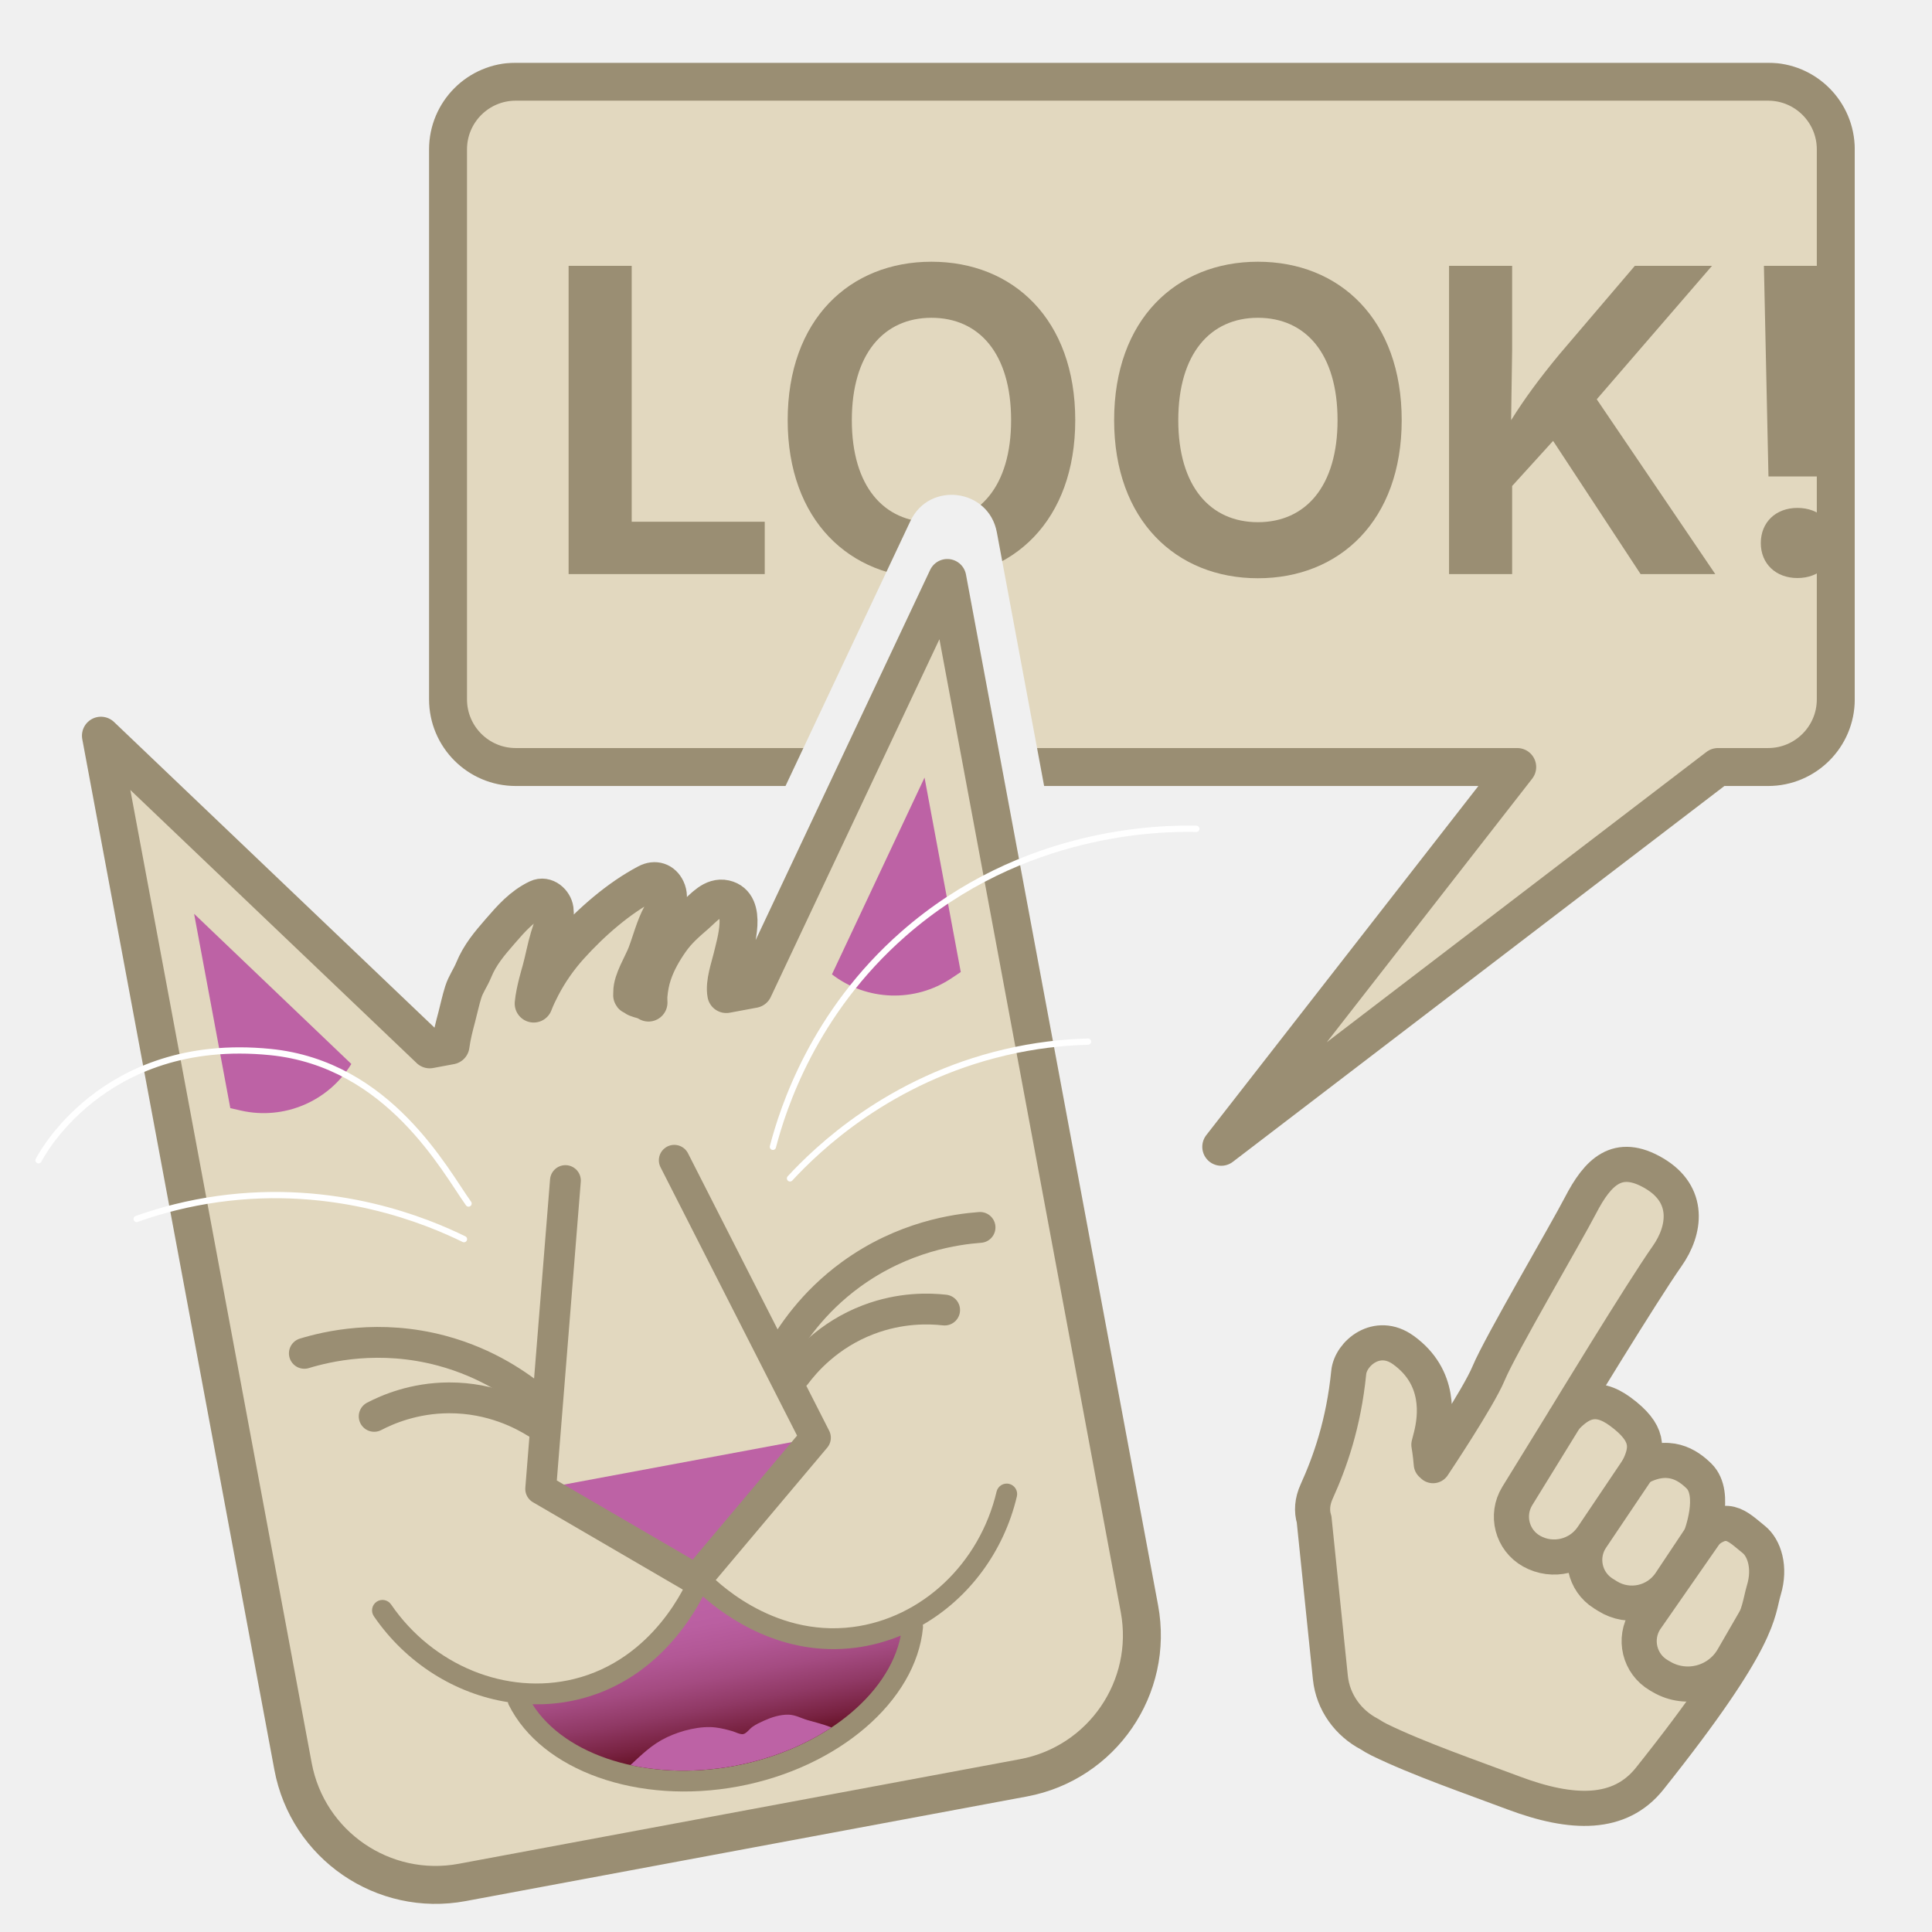
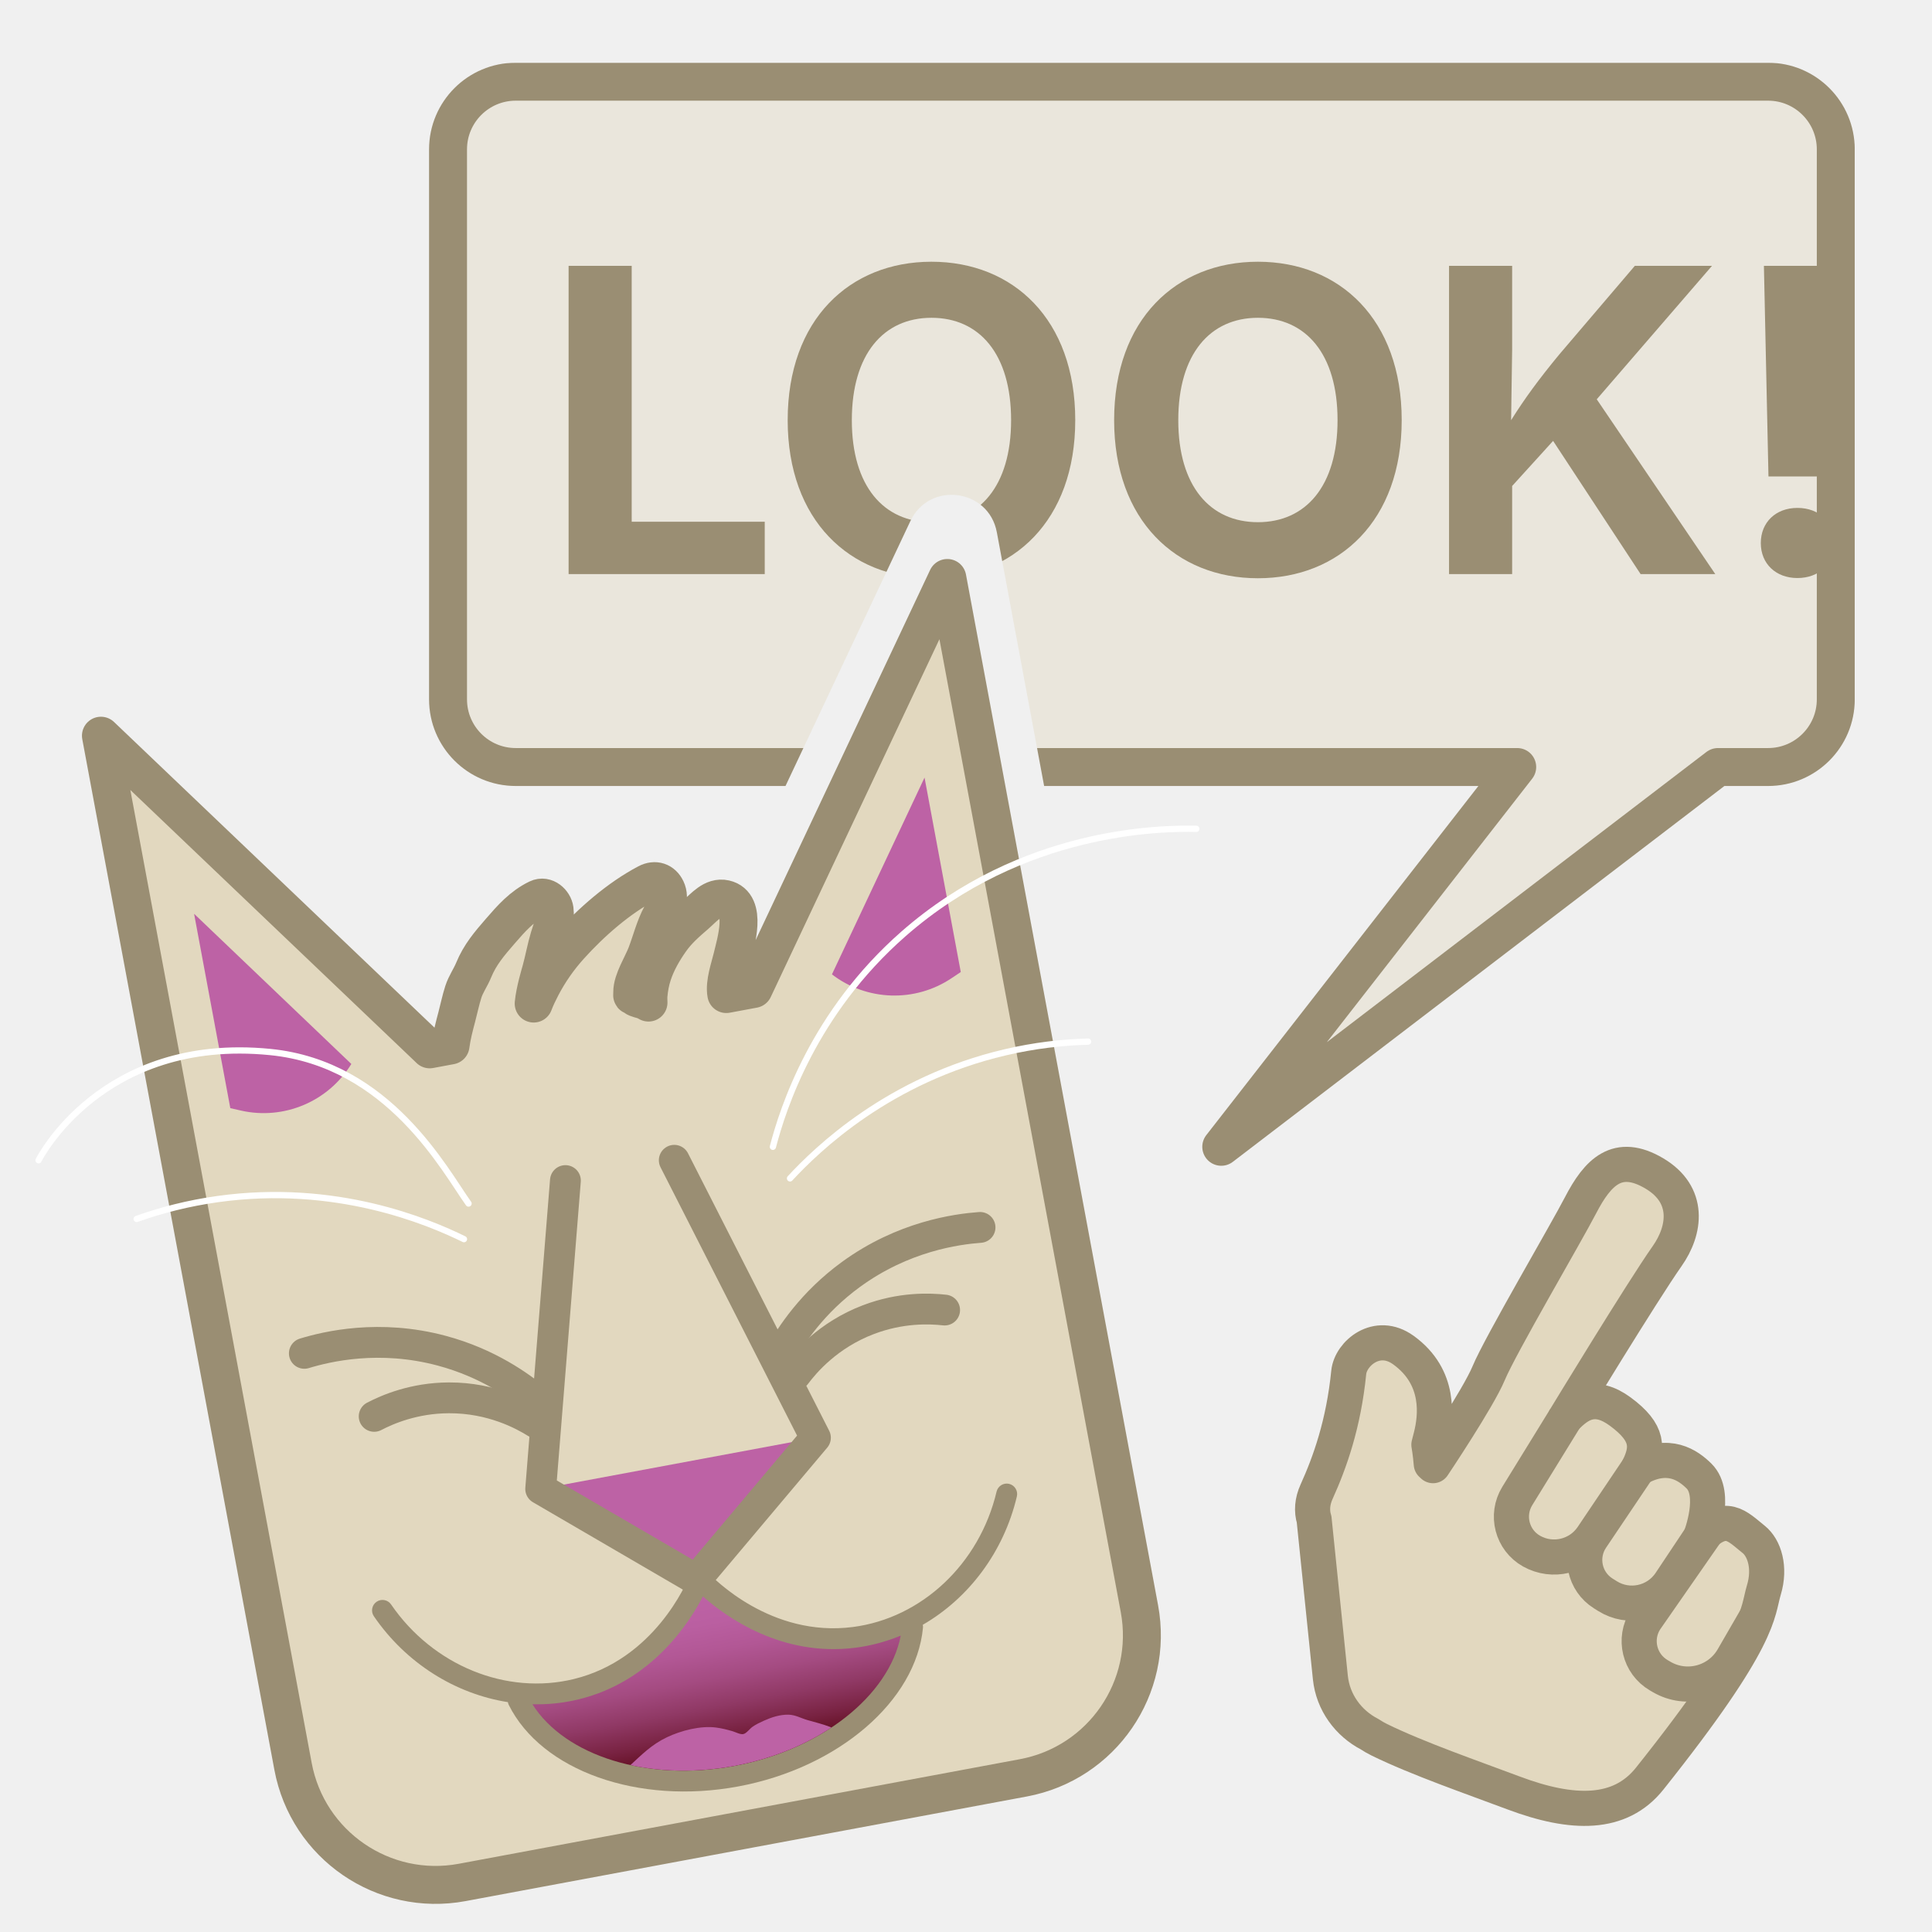
<svg xmlns="http://www.w3.org/2000/svg" id="Layer_1" data-name="Layer 1" viewBox="0 0 1000 1000">
  <defs>
    <style>
      .cls-1, .cls-2 {
        fill: url(#linear-gradient);
      }

      .cls-3 {
        clip-path: url(#clippath);
      }

      .cls-4 {
        mask: url(#mask);
      }

      .cls-2, .cls-5, .cls-6, .cls-7 {
        stroke-width: 0px;
      }

      .cls-8 {
        filter: url(#luminosity-noclip);
      }

      .cls-9, .cls-10, .cls-11, .cls-12, .cls-13 {
        stroke: #9a8e73;
        stroke-linejoin: round;
      }

      .cls-9, .cls-12 {
        fill: #e2d8bf;
      }

      .cls-9, .cls-13 {
        stroke-width: 19.64px;
      }

      .cls-10, .cls-11, .cls-14 {
        fill: none;
      }

      .cls-10, .cls-12 {
        stroke-width: 18.18px;
      }

      .cls-15 {
        font-family: Inter-Bold, Inter;
        font-size: 219.29px;
        font-weight: 700;
      }

      .cls-15, .cls-7 {
        fill: #9a8e73;
      }

      .cls-5 {
        fill: #bd62a5;
      }

      .cls-11 {
        stroke-width: 15.95px;
      }

      .cls-11, .cls-14 {
        stroke-linecap: round;
      }

      .cls-14 {
        stroke: #fff;
        stroke-miterlimit: 10;
        stroke-width: 3.24px;
      }

      .cls-6 {
        fill: #000;
      }

      .cls-13 {
-         fill: #e2d8bf;
+         fill: rgba(226, 216, 191, .4);
      }
    </style>
    <filter id="luminosity-noclip" x="18.46" y="32.47" width="941.55" height="974.13" color-interpolation-filters="sRGB" filterUnits="userSpaceOnUse">
      <feFlood flood-color="#fff" result="bg" />
      <feBlend in="SourceGraphic" in2="bg" />
    </filter>
    <mask id="mask" x="18.46" y="32.47" width="941.55" height="974.13" maskUnits="userSpaceOnUse">
      <g class="cls-8">
        <path class="cls-6" d="M225.13,1006.6c-50.55,0-93.96-36.1-103.23-85.85L18.9,368.14c-4.22-22.62,23.02-37.39,39.67-21.5l156.39,149.17c.4-.77.79-1.49,1.14-2.15.38-.71.9-1.68,1.06-2.02,5.18-12.6,12.73-21.3,18.8-28.29,6.82-7.86,15.31-17.64,29.05-24.28,4.83-2.33,9.97-3.51,15.28-3.51,8.19,0,15.85,2.81,22.02,7.58,5.72-4.21,11.9-8.19,18.44-11.63,5.54-2.92,11.68-4.46,17.74-4.46,9.57,0,18.46,3.72,25.16,10.17,2.88-.72,6.02-1.14,9.4-1.14,2.85,0,5.71.32,8.5.95,3.26.74,6.35,1.86,9.22,3.33l80.43-170.63c9.81-20.82,40.54-16.86,44.76,5.77l103,552.61c5.14,27.6-.77,55.54-16.64,78.69-15.88,23.15-39.82,38.73-67.42,43.88l-290.44,54.13c-6.38,1.19-12.89,1.79-19.34,1.79Z" />
      </g>
    </mask>
    <linearGradient id="linear-gradient" x1="98.11" y1="894.88" x2="98.11" y2="805.66" gradientTransform="translate(119.74 52.28) rotate(-10.56)" gradientUnits="userSpaceOnUse">
      <stop offset="0" stop-color="#52000a" />
      <stop offset=".04" stop-color="#5a0715" />
      <stop offset=".2" stop-color="#782241" />
      <stop offset=".36" stop-color="#903965" />
      <stop offset=".52" stop-color="#a44b81" />
      <stop offset=".68" stop-color="#b25795" />
      <stop offset=".84" stop-color="#ba5fa1" />
      <stop offset="1" stop-color="#bd62a5" />
    </linearGradient>
    <clipPath id="clippath">
      <path class="cls-2" d="M380.16,914.03c-44.72,8.34-87.54-5.01-104.58-31.9,6.36.14,12.75-.34,19.08-1.52,1.68-.31,3.35-.67,5.02-1.08,37.33-9.15,56.81-39.04,64.14-53.21,11.94,10.58,40.88,31.44,79,26.53,8.12-1.05,15.97-3.19,23.42-6.26-6.2,31.22-41.34,59.1-86.07,67.43Z" />
    </clipPath>
  </defs>
  <g>
    <g class="cls-4">
      <g>
        <path class="cls-13" d="M915.15,42.29H266.94c-19.35,0-35.04,15.69-35.04,35.04v284.64c0,19.35,15.69,35.04,35.04,35.04h518.37l-153.19,196.57,257.1-196.57h25.94c19.35,0,35.04-15.69,35.04-35.04V77.33c0-19.35-15.69-35.04-35.04-35.04Z" />
        <text class="cls-15" transform="translate(279.86 297.16)">
          <tspan x="0" y="0">LOOK!</tspan>
        </text>
      </g>
    </g>
    <g>
      <path class="cls-9" d="M222.42,543.14l10.78-2.01c.65-4.98,1.94-9.94,3.19-14.62,1.16-4.36,2.05-8.82,3.43-13.12,1.3-4.07,3.75-7.37,5.35-11.29,3.27-7.95,8.12-13.62,13.72-20.07,5.82-6.71,11.31-13,19.44-16.92,4.05-1.96,8.21,1.91,8.72,5.67.71,5.28-1.28,9.52-2.77,14.44-1.68,5.57-2.69,11.38-4.23,17.01-.4,1.45-3.22,10.67-3.82,17.21,1.14-3,2.56-5.94,4.02-8.74,3.93-7.55,8.89-14.66,14.59-20.98,11.21-12.44,25.4-24.87,40.17-32.64,4.01-2.11,7.92-.86,9.86,3.26,2.25,4.76-.4,9.31-2.66,13.47-3.35,6.17-5.12,13.47-7.63,20.05-2.1,5.51-7.39,13.69-7.33,19.64.03,2.59-.49,1.23,1.34,2.57,1.21.89,3.61,1.27,4.95,1.78.56.22,1.32.62,2.12,1.08-.05-1.36-.11-2.68,0-3.81.33-3.71.98-7.27,2.15-10.81,2.06-6.25,5.34-11.95,9.1-17.33,3.83-5.47,8.29-9.3,13.27-13.62,4.11-3.56,8.8-9.46,15.04-8.05,11.88,2.69,5.53,22.77,3.79,30.22-1.18,5.04-4.17,13.23-3.08,18.99l14.12-2.63,100.28-212.73,34.95,187.53,64.48,345.94c7.6,40.77-19.29,79.98-60.07,87.58l-290.44,54.13c-40.77,7.6-79.98-19.29-87.58-60.07l-64.48-345.94-34.95-187.53,170.18,162.32Z" />
      <polygon class="cls-5" points="279.86 770.66 422.07 744.16 360.29 817.54 279.86 770.66" />
      <polyline class="cls-11" points="292.66 611.06 279.86 770.66 360.29 817.54 422.07 744.16 349 600.56" />
      <path class="cls-5" d="M100.46,472.96l18.75,100.62,5.56,1.26c22.23,5.02,45.19-4.69,57.08-24.13h0s-81.39-77.74-81.39-77.74Z" />
      <path class="cls-5" d="M478.54,402.5l18.75,100.62-4.74,3.17c-18.93,12.69-43.84,11.9-61.94-1.95h0s47.92-101.85,47.92-101.85Z" />
      <g>
        <path class="cls-11" d="M157.53,700.49c11.71-3.56,38.77-10.03,71.13-1.36,23.88,6.4,40.5,18.32,49.48,25.87" />
        <path class="cls-11" d="M507.27,635.31c-12.2.9-39.78,4.61-66.85,24.36-19.98,14.57-31.18,31.68-36.83,41.96" />
        <path class="cls-11" d="M193.67,733.11c6.88-3.58,20.56-9.52,38.67-9.59,22.36-.09,38.6,8.82,45.25,12.98" />
        <path class="cls-11" d="M488.94,678.08c-7.71-.86-22.61-1.47-39.52,4.99-20.89,7.97-32.83,22.13-37.54,28.41" />
      </g>
      <path class="cls-7" d="M522.33,768.04c-2.9-.68-5.81,1.11-6.5,4.01-8.82,37.33-38.71,65.49-74.41,70.09-42.34,5.45-72.11-25.12-75.36-28.62-1.26-1.36-3.13-1.97-4.95-1.63s-3.34,1.59-4.03,3.31c-1.77,4.44-18.53,43.68-59.99,53.85-34.95,8.56-72.98-6.94-94.66-38.58-1.69-2.46-5.04-3.09-7.51-1.4-2.46,1.69-3.09,5.05-1.4,7.51,16.72,24.4,42.23,40.18,69.36,44.44.09.5.22.99.46,1.46,17.04,34.09,66.99,51.83,118.78,42.18,51.79-9.65,92-44.2,95.61-82.14.05-.53,0-1.04-.1-1.53,23.77-13.74,41.89-37.65,48.7-66.44.69-2.9-1.11-5.81-4.01-6.5Z" />
      <g>
        <path class="cls-1" d="M380.16,914.03c-44.72,8.34-87.54-5.01-104.58-31.9,6.36.14,12.75-.34,19.08-1.52,1.68-.31,3.35-.67,5.02-1.08,37.33-9.15,56.81-39.04,64.14-53.21,11.94,10.58,40.88,31.44,79,26.53,8.12-1.05,15.97-3.19,23.42-6.26-6.2,31.22-41.34,59.1-86.07,67.43Z" />
        <g class="cls-3">
          <path class="cls-5" d="M440.16,900.63c-5.79-6.38-14.35-8.07-22.26-10.34-3.36-.97-6.25-2.72-9.83-2.78-4.42-.08-8.78,1.36-12.76,3.16-2.01.91-4.09,1.88-5.89,3.17-1.48,1.06-3.02,3.35-4.66,3.7-1.59.34-3.93-.97-5.45-1.42-2.83-.84-5.66-1.55-8.58-1.94-8.1-1.09-18.2,1.55-25.53,5.02-7.91,3.75-13.08,9.05-19.37,14.85-4.22,3.89-10.34,11.09-4.7,16.54,4.7,4.54,13.7,1.56,19.26.5,10.77-2.04,21.79-4.93,32.72-5.72,6.08-.44,12.05-1.36,18.06-2.4,5.3-.92,10.05-3.22,15.27-4.28,5.81-1.17,11.72-2.34,17.59-3.11,4.04-.53,8.09-.72,11.64-2.95.19-.12.36-.26.53-.39,4.46-.66,8.1-7.07,3.97-11.62Z" />
        </g>
      </g>
      <g>
        <path class="cls-14" d="M242.52,622.95c-12.09-16.79-41.1-72.31-102.66-78.43-87.62-8.7-119.91,56.04-119.91,56.04" />
        <path class="cls-14" d="M240.15,641.38c-18.59-9.1-66.25-29.32-127.52-20.73-15.15,2.12-29.12,5.72-41.89,10.27" />
      </g>
      <g>
        <path class="cls-14" d="M400.05,593.59c5.23-20.02,21.03-69.33,67.52-110.15,61.88-54.33,133.96-54.82,151.66-54.44" />
        <path class="cls-14" d="M408.91,609.93c14.06-15.19,51.24-51.21,111.49-65.28,14.89-3.48,29.22-5.15,42.78-5.51" />
      </g>
    </g>
  </g>
  <g>
    <path class="cls-12" d="M726.36,698.77c19.62,14.14,16.79,34.84,14.39,44.48l-1.16,4.54s.76,4.04,1.24,9.99c.31.27.6.56.91.84,0,0,23.42-34.94,28.78-47.83,5.91-14.26,39.98-72.26,47.57-86.94,8.94-17.26,19.13-27.68,38.02-16.59s16.26,29.47,6.81,42.89c-13.03,18.52-52.69,83.76-52.69,83.76,7.02-7.3,15.27-12.94,28.4-3.29,15.05,11.07,14.42,19.05,9.31,29.43,15.76-8.86,25.83-1.6,31.46,3.94,9.53,9.39.81,31.35.93,31.42,13.16-12.38,18.57-5.72,27.41,1.41,5.42,4.36,8.78,14.47,5.22,26.22-3.57,11.77-.37,23.88-59.06,97.54-15.41,19.34-39.95,18.92-70.58,7.41-20.71-7.79-49.38-17.69-69.33-27.45-1.8-.88-3.49-1.88-5.13-2.95-10.92-5.66-18.93-16.43-20.26-29.26l-8.38-81.49c0-.1,0-.19-.01-.29-1.39-4.48-1.03-9.43,1.28-14.51,6.86-15.14,13.95-35.03,16.61-61.66.97-9.84,14.67-21.42,28.25-11.61Z" />
    <path class="cls-10" d="M880.34,795.41l-15.83,23.76c-7.15,10.72-21.53,13.82-32.46,6.98l-2.19-1.37c-9.8-6.13-12.58-19.16-6.12-28.75l24.21-35.98-23.78,35.34c-6.91,10.28-20.55,13.54-31.37,7.5h0c-10.17-5.67-13.55-18.67-7.45-28.58l24.88-40.4" />
    <path class="cls-10" d="M883.42,792.75l-31.76,45.68h0c-6.27,9.79-3.12,22.82,6.91,28.68l1.49.87c12.88,7.52,29.42,3.14,36.89-9.78l12.15-21.02" />
  </g>
</svg>
